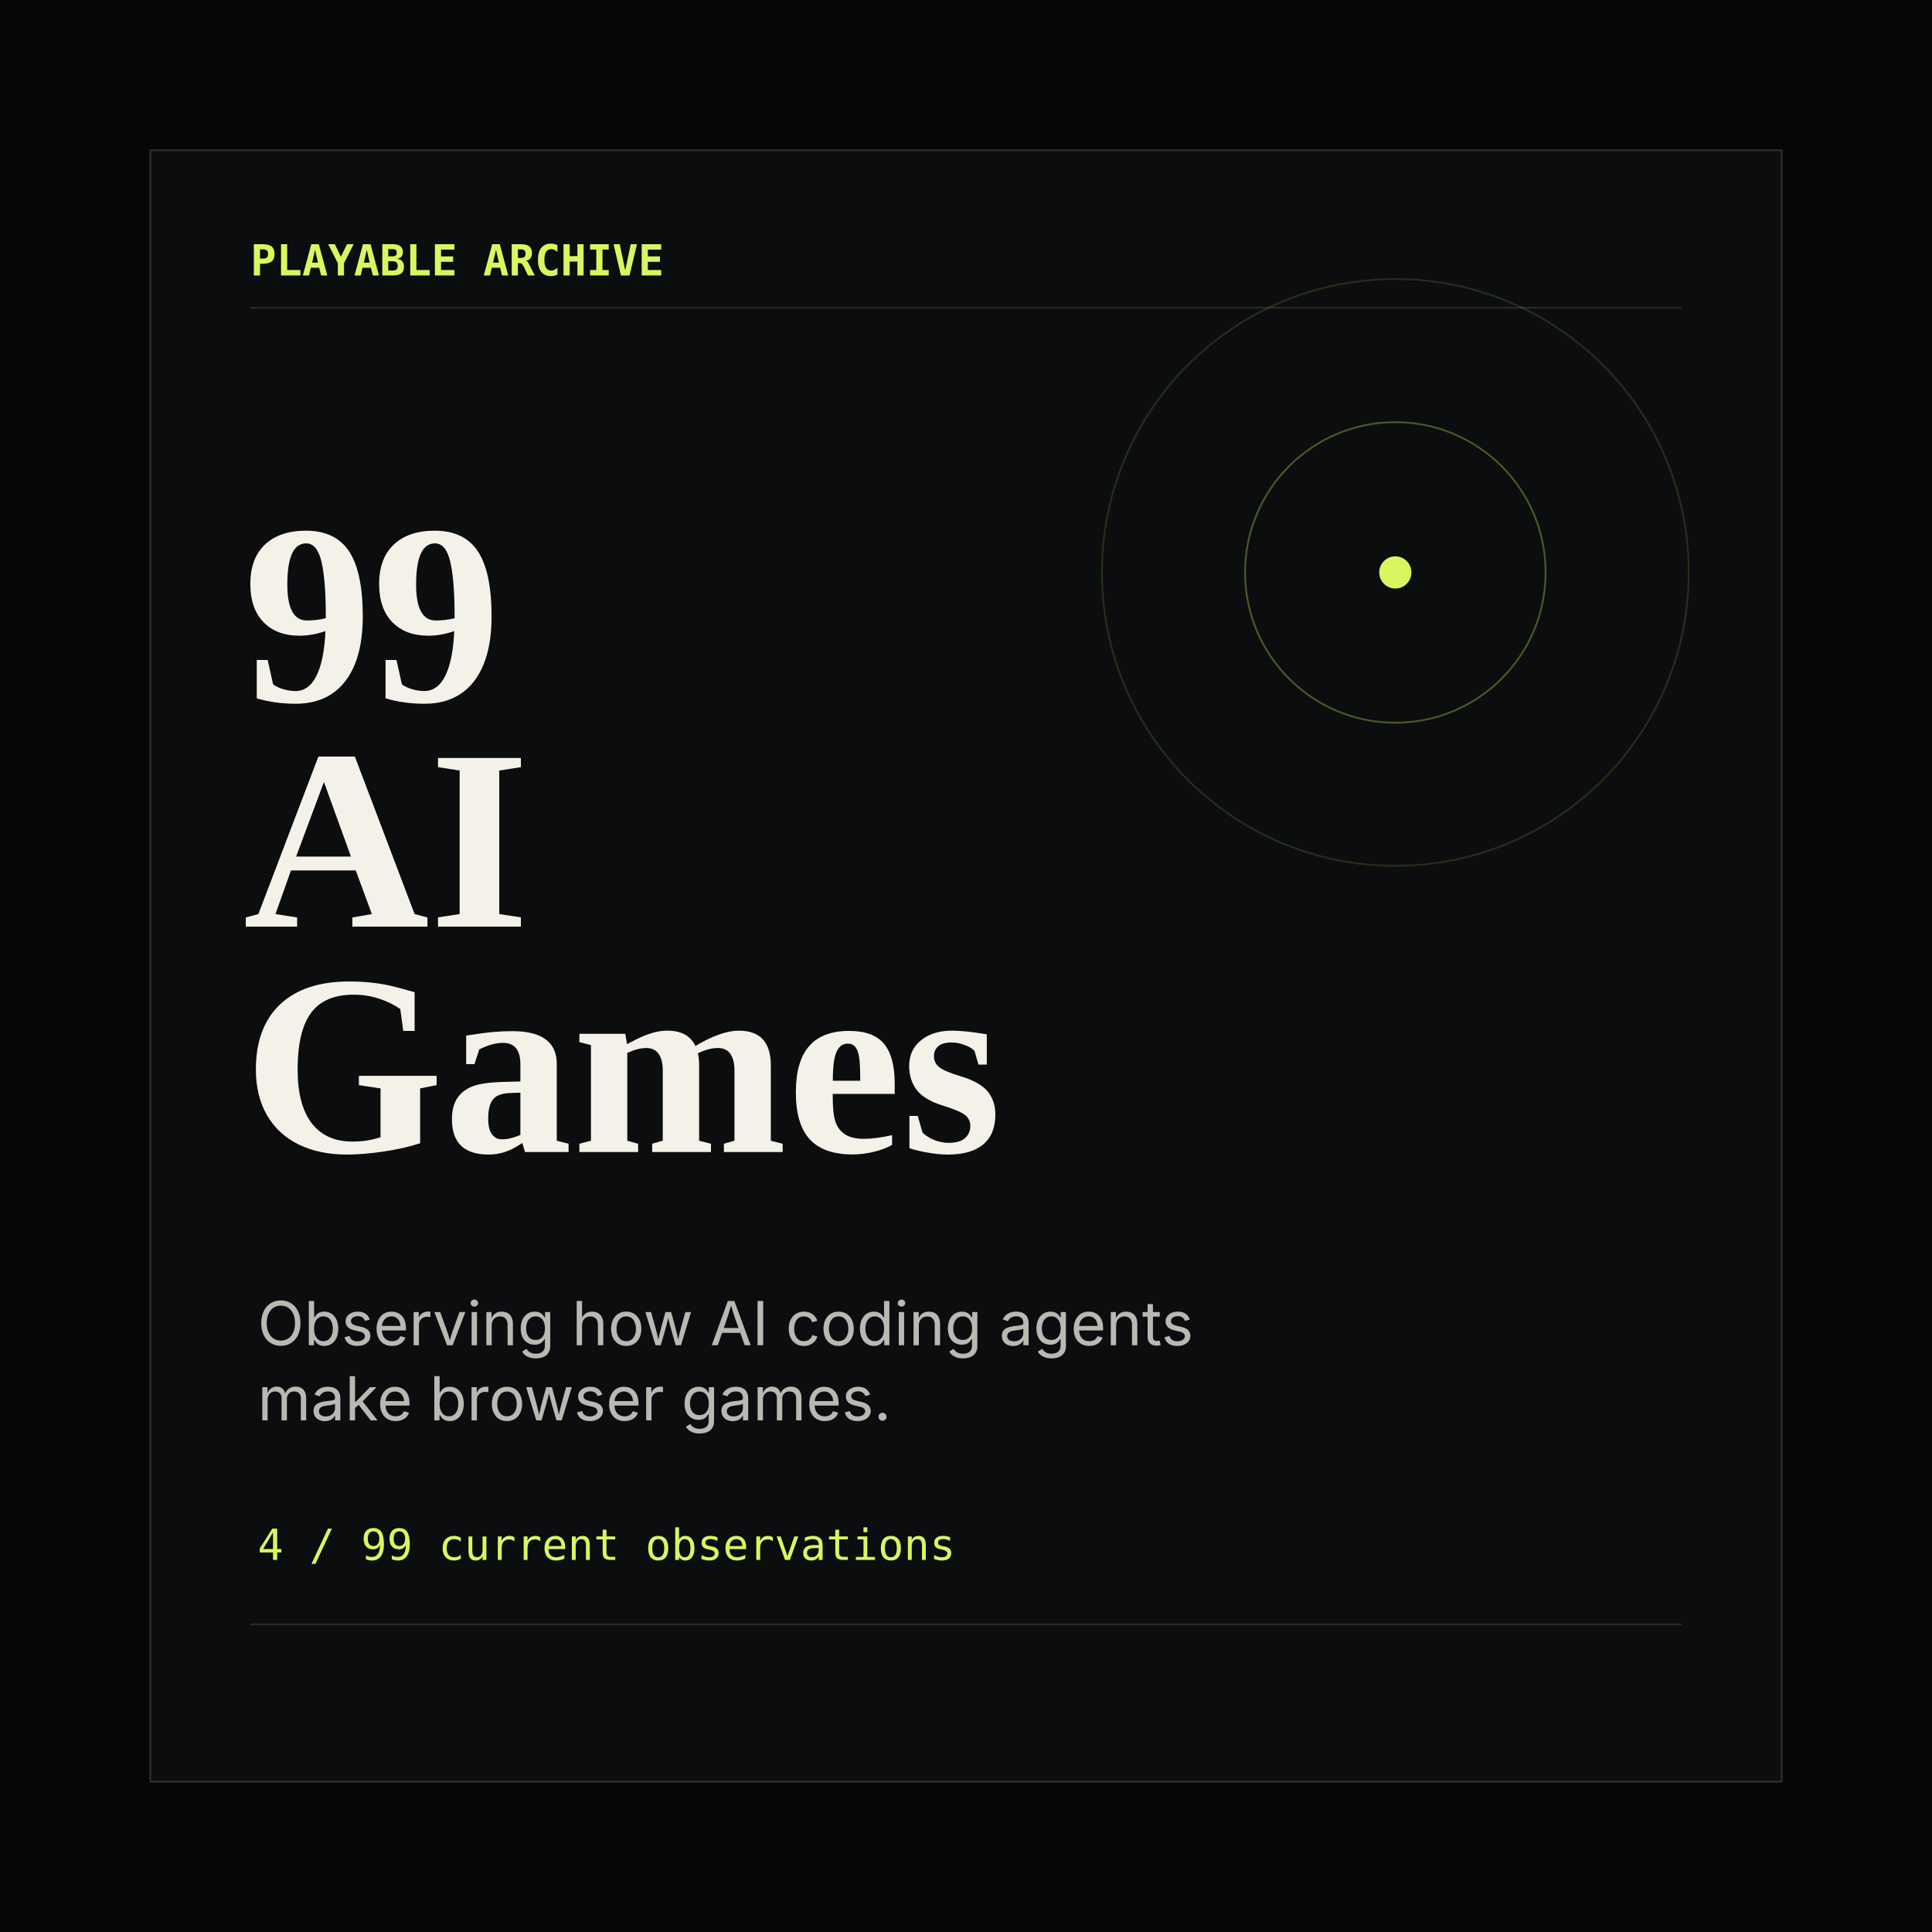
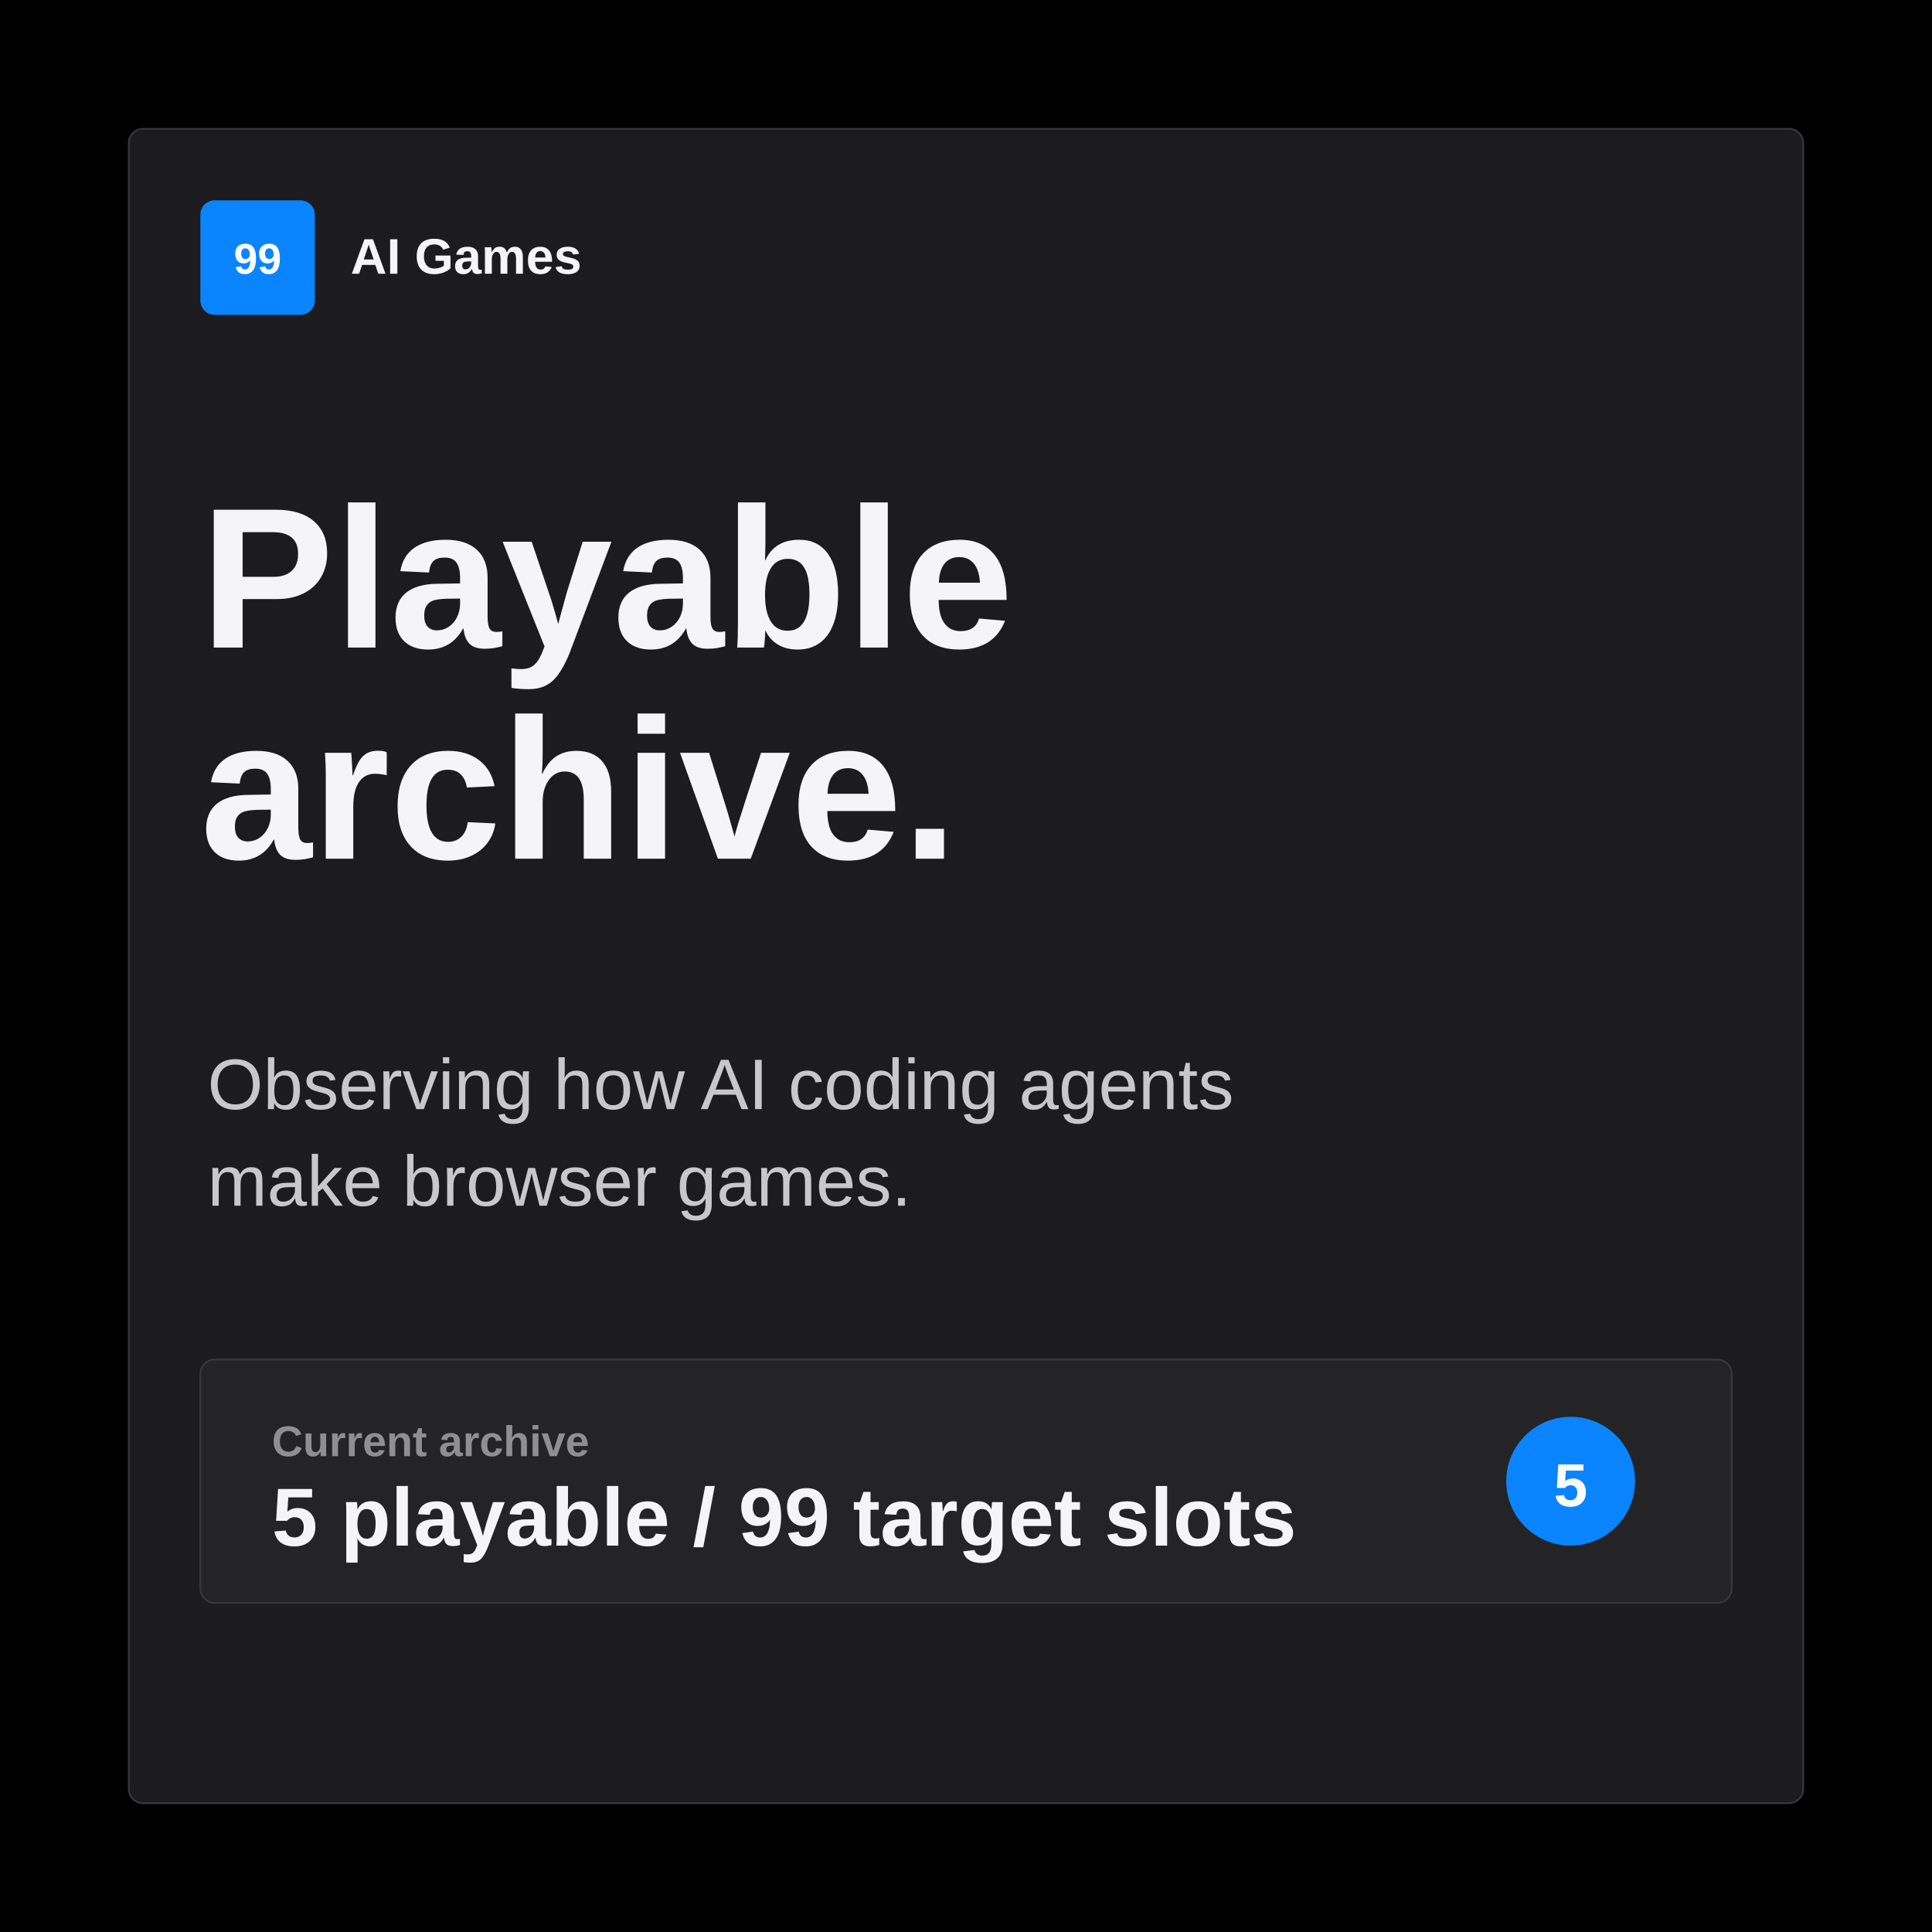
<svg xmlns="http://www.w3.org/2000/svg" width="1080" height="1080" viewBox="0 0 1080 1080" role="img" aria-labelledby="title desc">
-   <rect width="1080" height="1080" fill="#050607" />
-   <path d="M84 84H996V996H84Z" fill="#0b0d0f" stroke="#f4f1e8" stroke-opacity="0.16" />
-   <path d="M140 172H940M140 908H940" stroke="#f4f1e8" stroke-opacity="0.12" />
-   <circle cx="780" cy="320" r="164" fill="none" stroke="#d8f75f" stroke-opacity="0.14" />
-   <circle cx="780" cy="320" r="84" fill="none" stroke="#d8f75f" stroke-opacity="0.32" />
-   <circle cx="780" cy="320" r="9" fill="#d8f75f" />
-   <text x="140" y="154" fill="#d8f75f" font-family="SFMono-Regular, Menlo, Consolas, monospace" font-size="24" font-weight="700">PLAYABLE ARCHIVE</text>
-   <text x="136" y="392" fill="#f4f1e8" font-family="Georgia, 'Times New Roman', serif" font-size="144" font-weight="700">
-     <tspan x="136" dy="0">99</tspan>
-     <tspan x="136" dy="126">AI</tspan>
-     <tspan x="136" dy="126">Games</tspan>
+   <rect width="1080" height="1080" fill="#000000" />
+   <rect x="72" y="72" width="936" height="936" rx="8" fill="#1c1c1e" stroke="#38383a" />
+   <rect x="112" y="112" width="64" height="64" rx="8" fill="#0a84ff" />
+   <text x="144" y="153" fill="#ffffff" font-family="-apple-system, BlinkMacSystemFont, 'SF Pro Text', 'Helvetica Neue', Arial, sans-serif" font-size="24" font-weight="700" text-anchor="middle">99</text>
+   <text x="196" y="153" fill="#f5f5f7" font-family="-apple-system, BlinkMacSystemFont, 'SF Pro Text', 'Helvetica Neue', Arial, sans-serif" font-size="28" font-weight="700">AI Games</text>
+   <text x="112" y="362" fill="#f5f5f7" font-family="-apple-system, BlinkMacSystemFont, 'SF Pro Display', 'Helvetica Neue', Arial, sans-serif" font-size="112" font-weight="760">
+     <tspan x="112" dy="0">Playable</tspan>
+     <tspan x="112" dy="118">archive.</tspan>
  </text>
-   <text x="144" y="752" fill="#b8b9b1" font-family="Inter, -apple-system, BlinkMacSystemFont, 'Segoe UI', sans-serif" font-size="34">Observing how AI coding agents</text>
-   <text x="144" y="794" fill="#b8b9b1" font-family="Inter, -apple-system, BlinkMacSystemFont, 'Segoe UI', sans-serif" font-size="34">make browser games.</text>
-   <text x="144" y="872" fill="#d8f75f" font-family="SFMono-Regular, Menlo, Consolas, monospace" font-size="24">4 / 99 current observations</text>
+   <text x="116" y="620" fill="#c7c7cc" font-family="-apple-system, BlinkMacSystemFont, 'SF Pro Text', 'Helvetica Neue', Arial, sans-serif" font-size="40">
+     <tspan x="116" dy="0">Observing how AI coding agents</tspan>
+     <tspan x="116" dy="54">make browser games.</tspan>
+   </text>
+   <rect x="112" y="760" width="856" height="136" rx="8" fill="#242426" stroke="#38383a" />
+   <text x="152" y="814" fill="#8e8e93" font-family="-apple-system, BlinkMacSystemFont, 'SF Pro Text', 'Helvetica Neue', Arial, sans-serif" font-size="24" font-weight="650">Current archive</text>
+   <text x="152" y="864" fill="#f5f5f7" font-family="-apple-system, BlinkMacSystemFont, 'SF Pro Display', 'Helvetica Neue', Arial, sans-serif" font-size="46" font-weight="760">5 playable / 99 target slots</text>
+   <circle cx="878" cy="828" r="36" fill="#0a84ff" />
+   <text x="878" y="842" fill="#ffffff" font-family="-apple-system, BlinkMacSystemFont, 'SF Pro Text', 'Helvetica Neue', Arial, sans-serif" font-size="34" font-weight="760" text-anchor="middle">5</text>
</svg>
